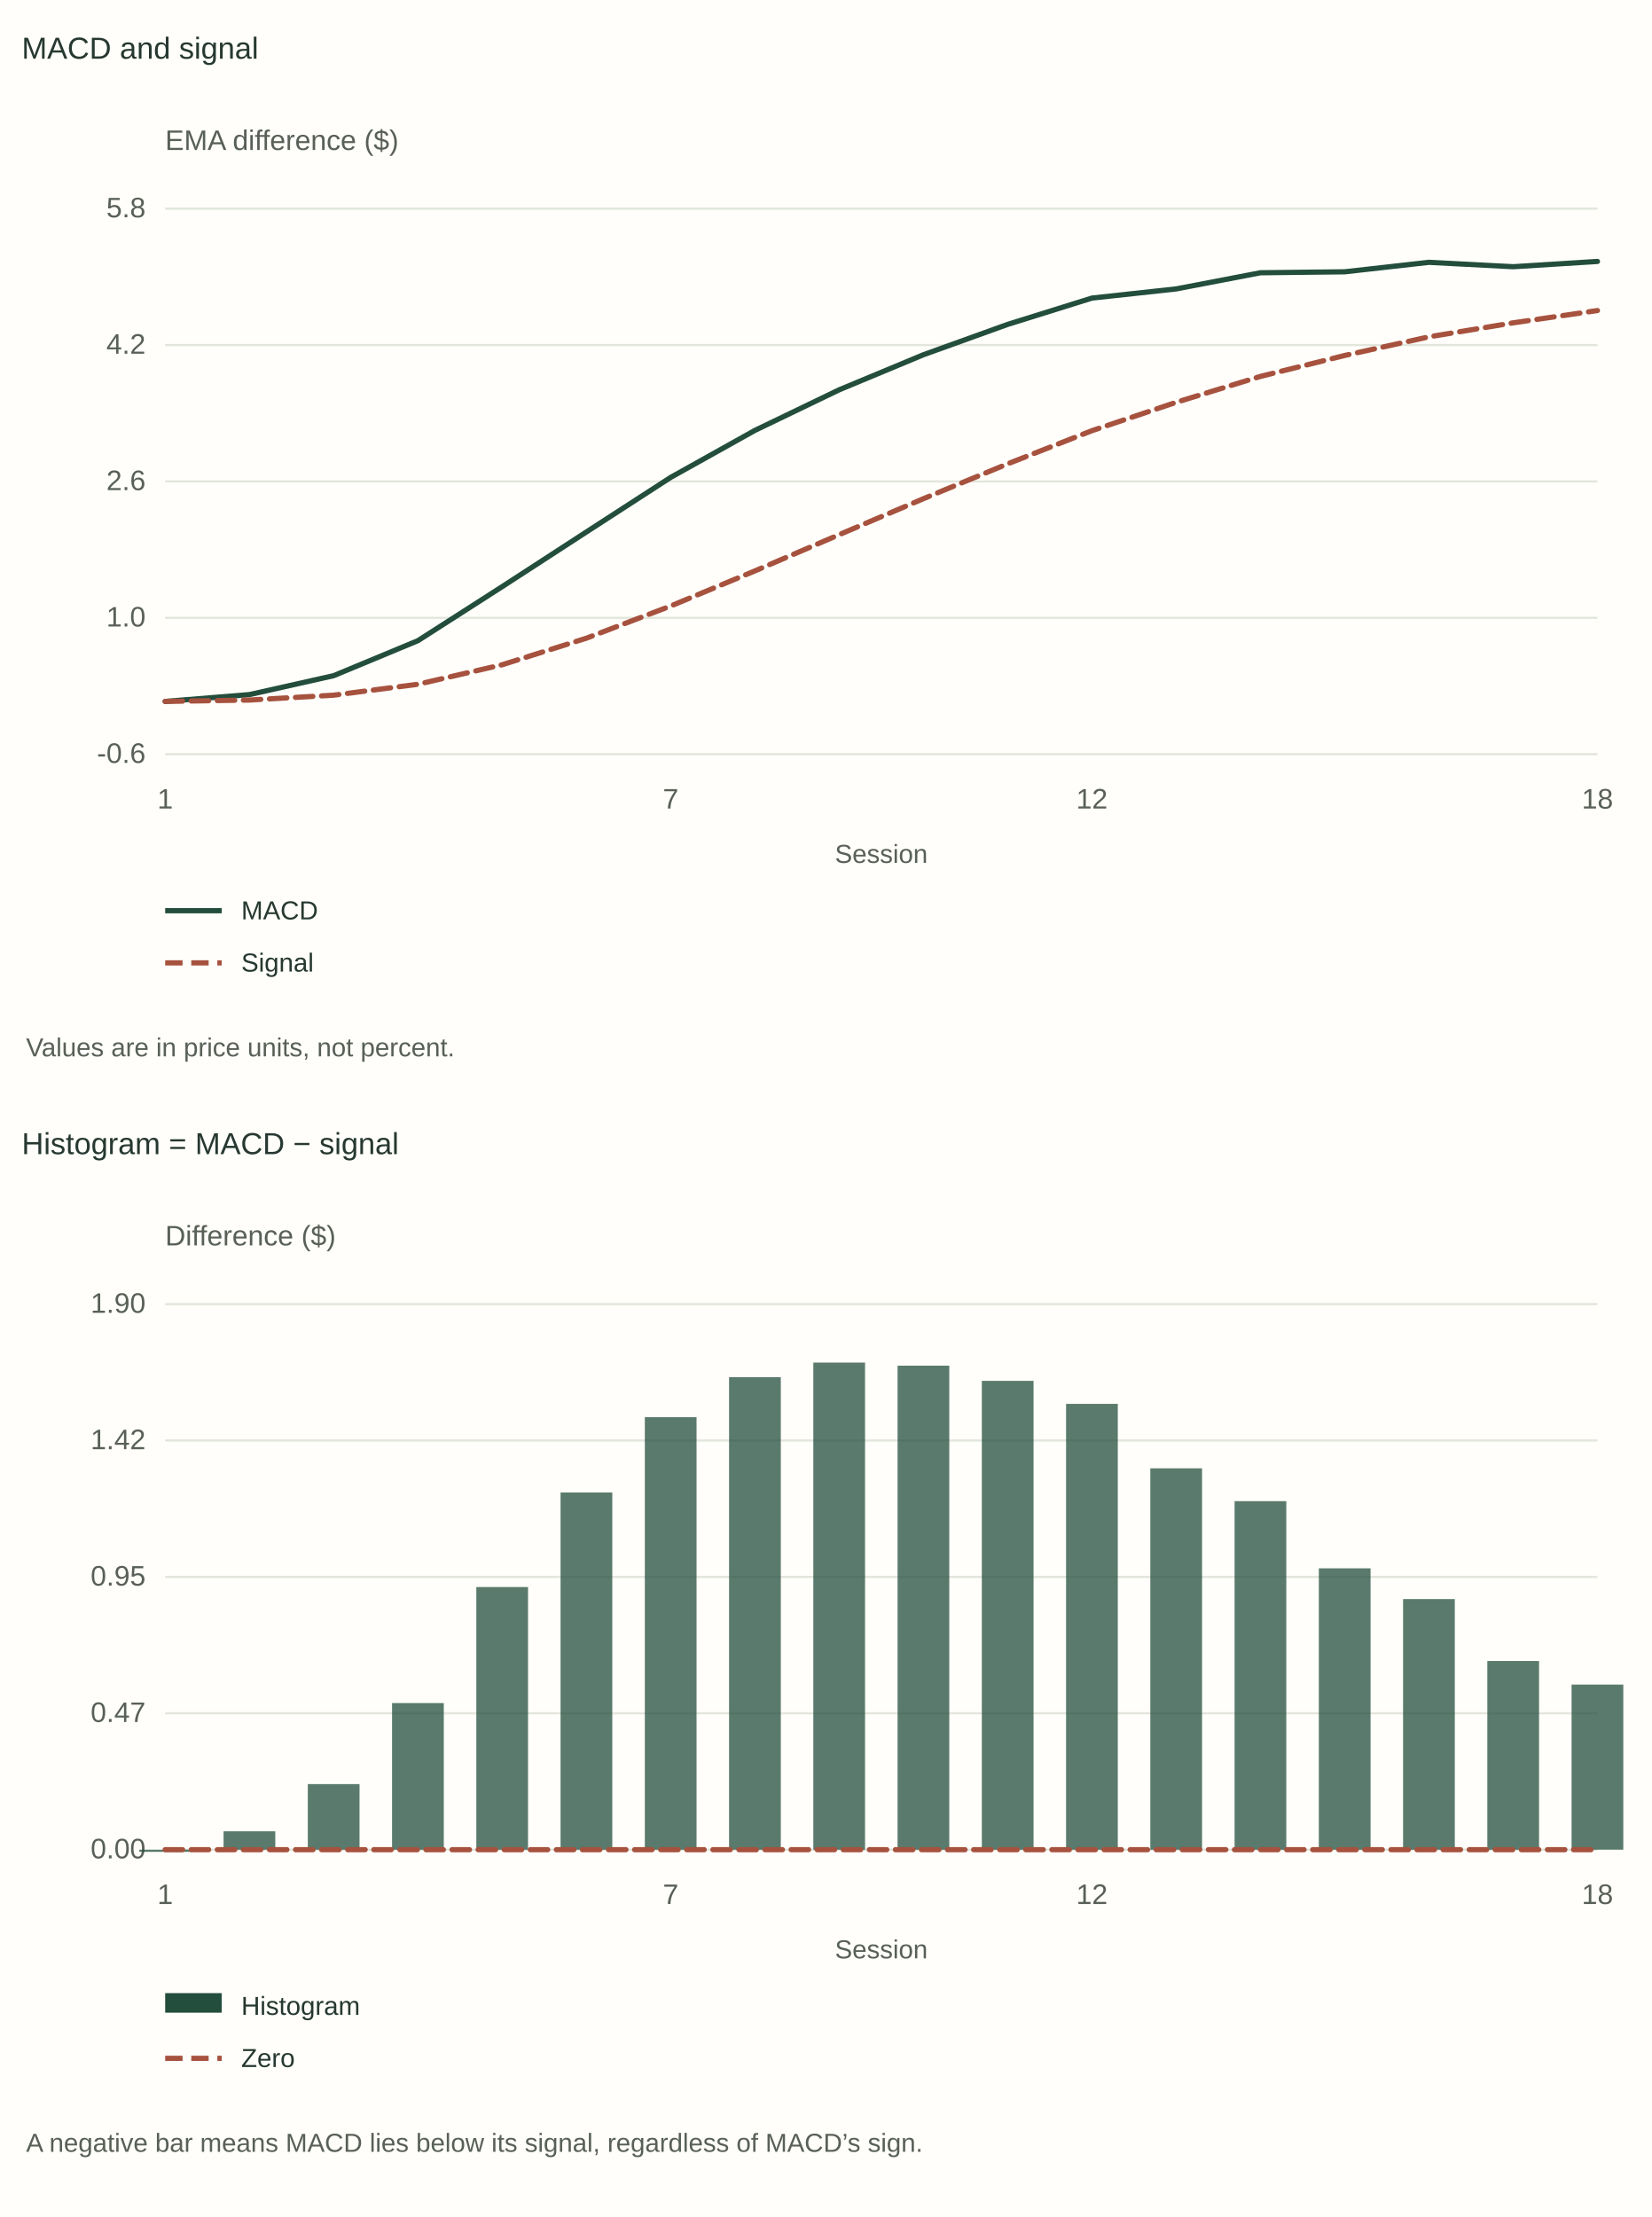
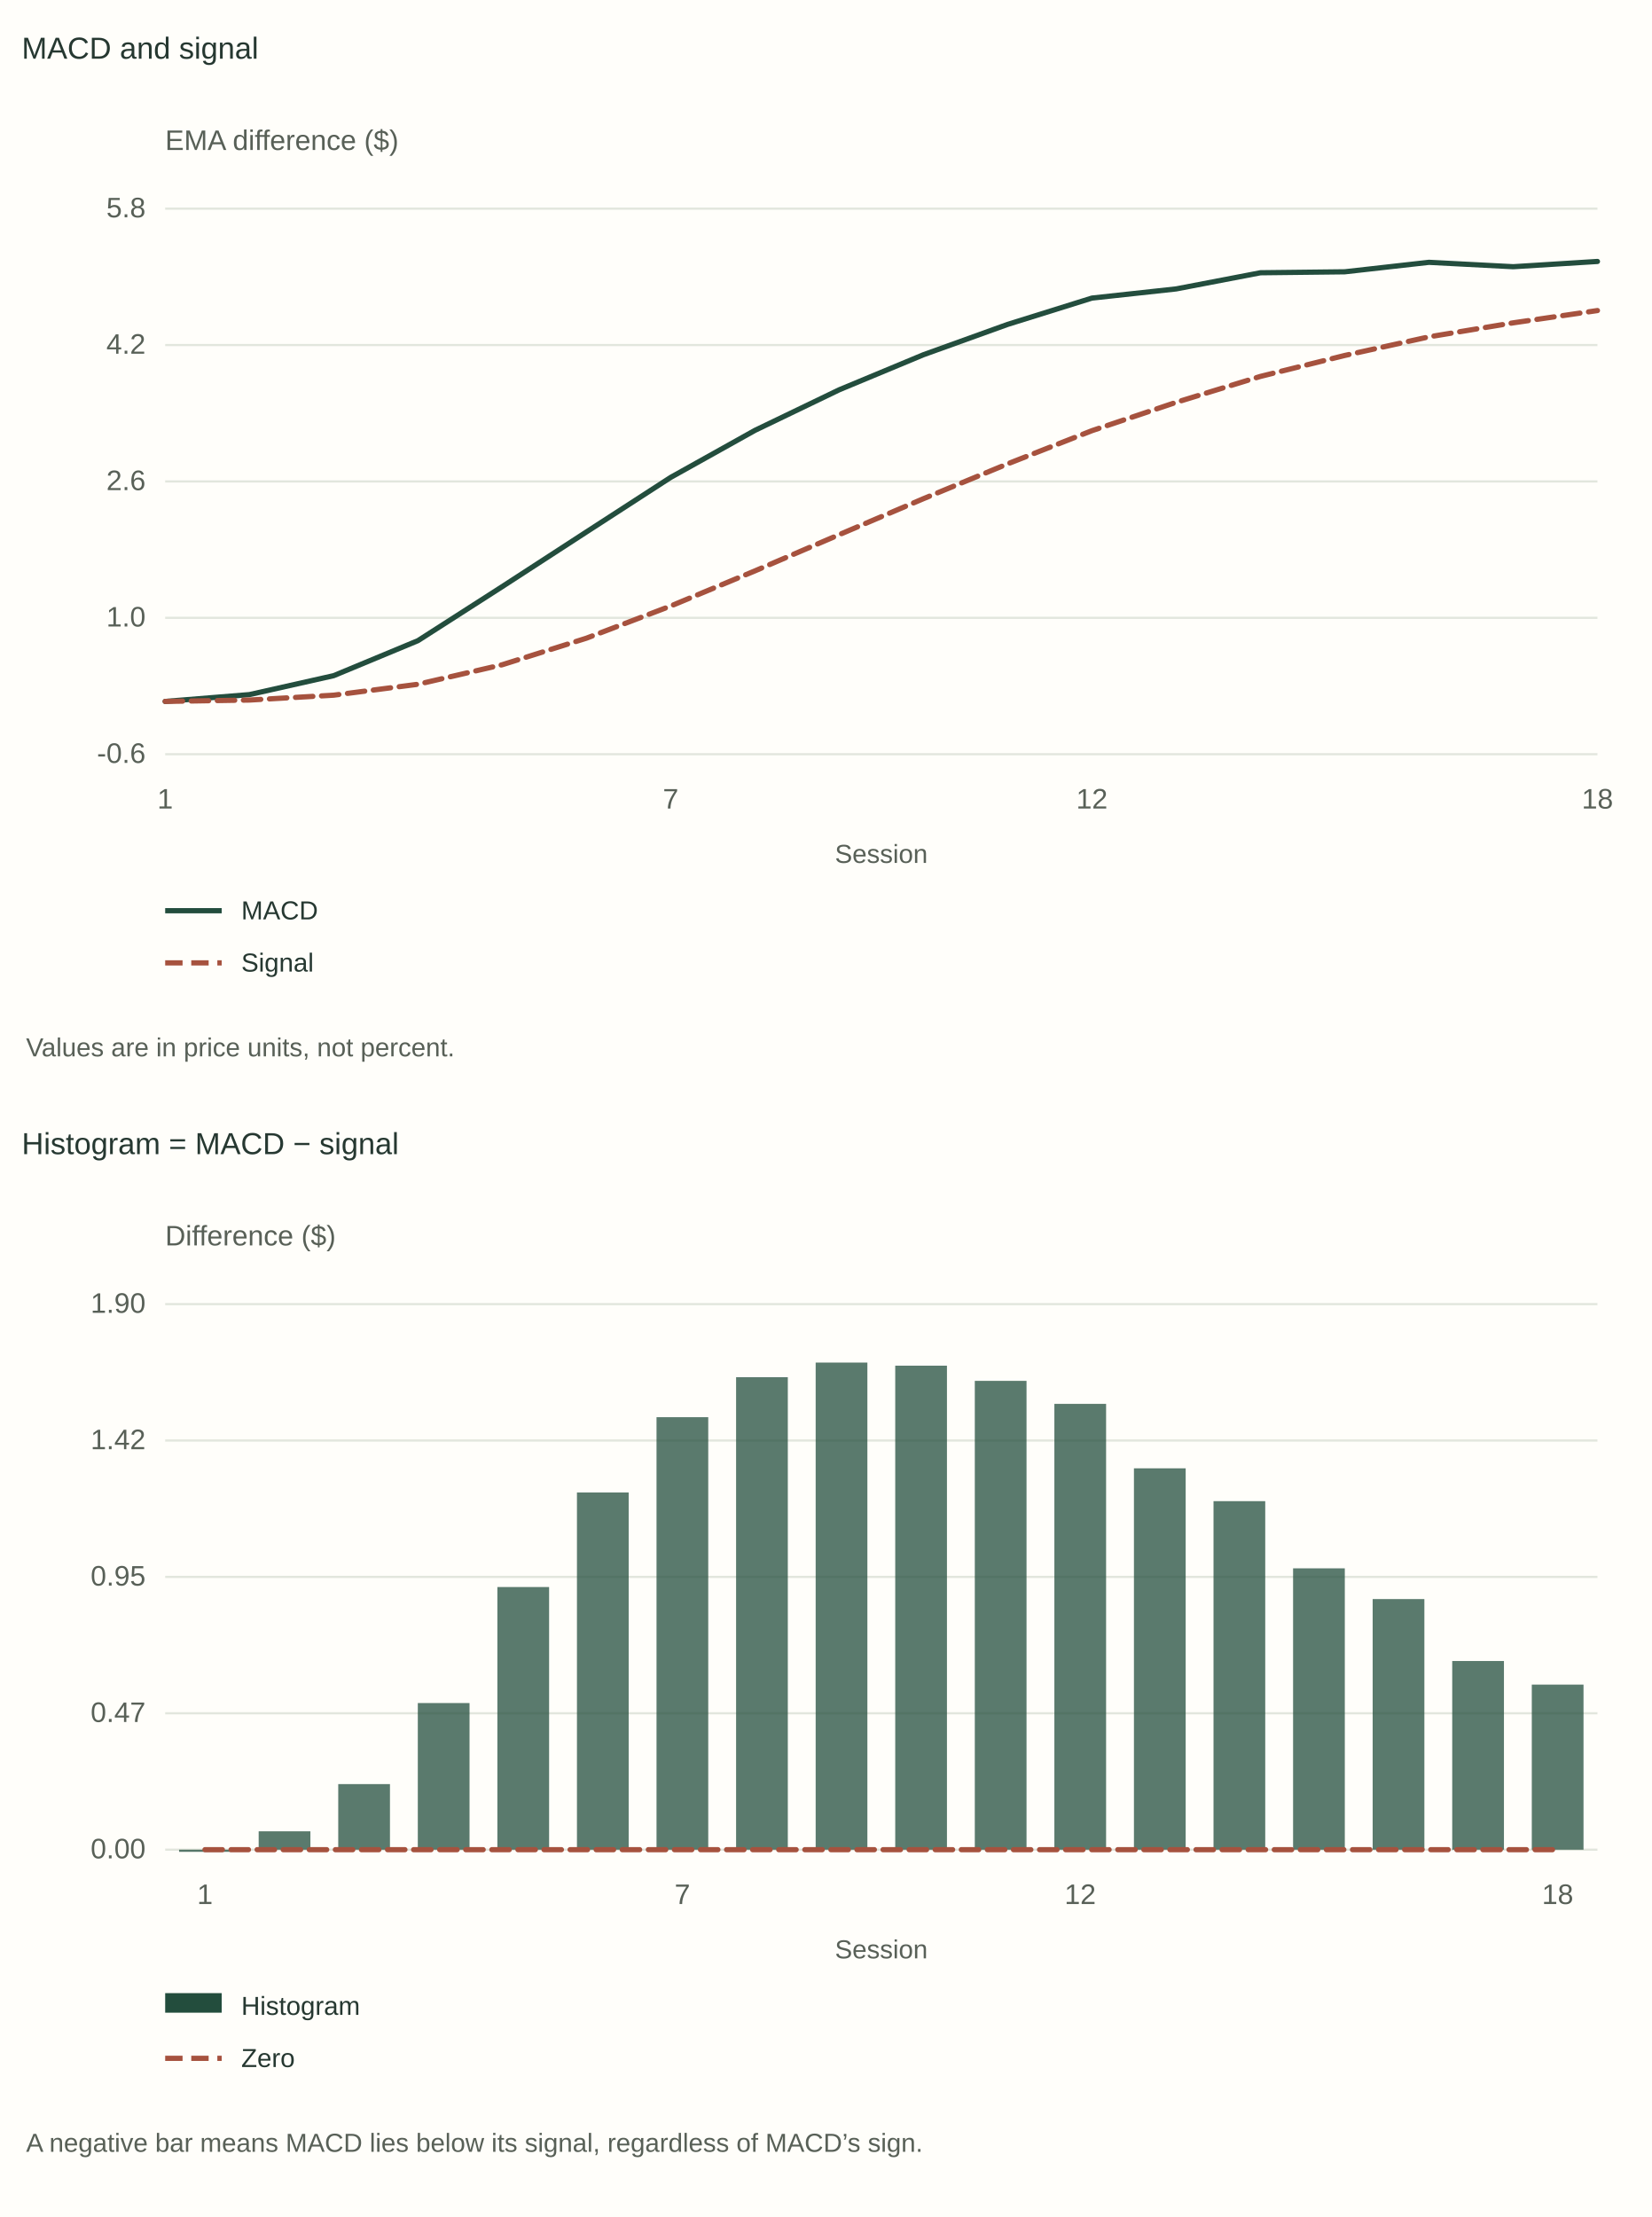
<svg xmlns="http://www.w3.org/2000/svg" viewBox="0 0 760 1020" role="img" aria-label="Same closes: MACD, signal, histogram">
  <style>.af-text{font-family:Arial,sans-serif;fill:#263831}</style>
  <rect width="760" height="1020" fill="#fffefa" />
  <text class="af-text" x="10" y="27" text-anchor="start" style="font-size:14px;font-weight:500;fill:#263831;">MACD and signal</text>
  <g transform="translate(0 50)">
    <text class="af-text" x="76" y="19" text-anchor="start" style="font-size:13px;font-weight:400;fill:#586057;">EMA difference ($)</text>
    <line x1="76" y1="297" x2="735" y2="297" stroke="#e2e6dd" />
    <text class="af-text" x="67" y="301" text-anchor="end" style="font-size:13px;font-weight:400;fill:#586057;">-0.6</text>
    <line x1="76" y1="234.25" x2="735" y2="234.25" stroke="#e2e6dd" />
    <text class="af-text" x="67" y="238.25" text-anchor="end" style="font-size:13px;font-weight:400;fill:#586057;">1.0</text>
    <line x1="76" y1="171.5" x2="735" y2="171.5" stroke="#e2e6dd" />
    <text class="af-text" x="67" y="175.5" text-anchor="end" style="font-size:13px;font-weight:400;fill:#586057;">2.6</text>
    <line x1="76" y1="108.75" x2="735" y2="108.75" stroke="#e2e6dd" />
    <text class="af-text" x="67" y="112.75" text-anchor="end" style="font-size:13px;font-weight:400;fill:#586057;">4.2</text>
    <line x1="76" y1="46" x2="735" y2="46" stroke="#e2e6dd" />
    <text class="af-text" x="67" y="50" text-anchor="end" style="font-size:13px;font-weight:400;fill:#586057;">5.8</text>
    <text class="af-text" x="76" y="322" text-anchor="middle" style="font-size:13px;font-weight:400;fill:#586057;">1</text>
    <text class="af-text" x="308.588" y="322" text-anchor="middle" style="font-size:13px;font-weight:400;fill:#586057;">7</text>
    <text class="af-text" x="502.412" y="322" text-anchor="middle" style="font-size:13px;font-weight:400;fill:#586057;">12</text>
    <text class="af-text" x="735" y="322" text-anchor="middle" style="font-size:13px;font-weight:400;fill:#586057;">18</text>
    <text class="af-text" x="405.5" y="347" text-anchor="middle" style="font-size:12px;font-weight:400;fill:#586057;">Session</text>
    <path data-series="0" d="M76.00,272.71 L114.76,269.57 L153.53,260.86 L192.29,244.76 L231.06,219.90 L269.82,194.74 L308.59,169.64 L347.35,148.01 L386.12,129.34 L424.88,113.21 L463.65,99.24 L502.41,87.14 L541.18,82.92 L579.94,75.49 L618.71,75.05 L657.47,70.69 L696.24,72.71 L735.00,70.29 " fill="none" stroke="#234d3d" stroke-width="2.4" stroke-linecap="round" stroke-linejoin="round" />
    <path data-series="1" d="M76.00,272.71 L114.76,272.08 L153.53,269.84 L192.29,264.82 L231.06,255.84 L269.82,243.62 L308.59,228.82 L347.35,212.66 L386.12,195.99 L424.88,179.44 L463.65,163.40 L502.41,148.15 L541.18,135.10 L579.94,123.18 L618.71,113.55 L657.47,104.98 L696.24,98.53 L735.00,92.88 " fill="none" stroke="#a6523e" stroke-width="2.4" stroke-linecap="round" stroke-linejoin="round" stroke-dasharray="8 4" />
    <line x1="76" x2="102" y1="369" y2="369" stroke="#234d3d" stroke-width="2.4" />
    <text class="af-text" x="111" y="373" text-anchor="start" style="font-size:12px;font-weight:400;fill:#263831;">MACD</text>
    <line x1="76" x2="102" y1="393" y2="393" stroke="#a6523e" stroke-width="2.4" stroke-dasharray="8 4" />
    <text class="af-text" x="111" y="397" text-anchor="start" style="font-size:12px;font-weight:400;fill:#263831;">Signal</text>
  </g>
  <text class="af-text" x="12" y="486" text-anchor="start" style="font-size:12px;font-weight:400;fill:#586057;">Values are in price units, not percent.</text>
  <text class="af-text" x="10" y="531" text-anchor="start" style="font-size:14px;font-weight:500;fill:#263831;">Histogram = MACD − signal</text>
  <g transform="translate(0 554)">
    <text class="af-text" x="76" y="19" text-anchor="start" style="font-size:13px;font-weight:400;fill:#586057;">Difference ($)</text>
    <line x1="76" y1="297" x2="735" y2="297" stroke="#e2e6dd" />
    <text class="af-text" x="67" y="301" text-anchor="end" style="font-size:13px;font-weight:400;fill:#586057;">0.00</text>
    <line x1="76" y1="234.25" x2="735" y2="234.25" stroke="#e2e6dd" />
    <text class="af-text" x="67" y="238.25" text-anchor="end" style="font-size:13px;font-weight:400;fill:#586057;">0.47</text>
    <line x1="76" y1="171.5" x2="735" y2="171.5" stroke="#e2e6dd" />
    <text class="af-text" x="67" y="175.5" text-anchor="end" style="font-size:13px;font-weight:400;fill:#586057;">0.95</text>
    <line x1="76" y1="108.75" x2="735" y2="108.75" stroke="#e2e6dd" />
    <text class="af-text" x="67" y="112.75" text-anchor="end" style="font-size:13px;font-weight:400;fill:#586057;">1.42</text>
    <line x1="76" y1="46" x2="735" y2="46" stroke="#e2e6dd" />
    <text class="af-text" x="67" y="50" text-anchor="end" style="font-size:13px;font-weight:400;fill:#586057;">1.90</text>
-     <text class="af-text" x="76" y="322" text-anchor="middle" style="font-size:13px;font-weight:400;fill:#586057;">1</text>
-     <text class="af-text" x="308.588" y="322" text-anchor="middle" style="font-size:13px;font-weight:400;fill:#586057;">7</text>
-     <text class="af-text" x="502.412" y="322" text-anchor="middle" style="font-size:13px;font-weight:400;fill:#586057;">12</text>
-     <text class="af-text" x="735" y="322" text-anchor="middle" style="font-size:13px;font-weight:400;fill:#586057;">18</text>
+     <text class="af-text" x="94.306" y="322" text-anchor="middle" style="font-size:13px;font-weight:400;fill:#586057;">1</text>
+     <text class="af-text" x="313.972" y="322" text-anchor="middle" style="font-size:13px;font-weight:400;fill:#586057;">7</text>
+     <text class="af-text" x="497.028" y="322" text-anchor="middle" style="font-size:13px;font-weight:400;fill:#586057;">12</text>
+     <text class="af-text" x="716.694" y="322" text-anchor="middle" style="font-size:13px;font-weight:400;fill:#586057;">18</text>
    <text class="af-text" x="405.5" y="347" text-anchor="middle" style="font-size:12px;font-weight:400;fill:#586057;">Session</text>
-     <rect x="64.101" y="297" width="23.797" height="1" fill="#234d3d" opacity=".75" />
-     <rect x="102.866" y="288.554" width="23.797" height="8.446" fill="#234d3d" opacity=".75" />
-     <rect x="141.631" y="266.829" width="23.797" height="30.171" fill="#234d3d" opacity=".75" />
-     <rect x="180.396" y="229.542" width="23.797" height="67.458" fill="#234d3d" opacity=".75" />
-     <rect x="219.16" y="176.164" width="23.797" height="120.836" fill="#234d3d" opacity=".75" />
-     <rect x="257.925" y="132.667" width="23.797" height="164.333" fill="#234d3d" opacity=".75" />
-     <rect x="296.69" y="98.017" width="23.797" height="198.983" fill="#234d3d" opacity=".75" />
-     <rect x="335.454" y="79.629" width="23.797" height="217.371" fill="#234d3d" opacity=".75" />
-     <rect x="374.219" y="72.893" width="23.797" height="224.107" fill="#234d3d" opacity=".75" />
-     <rect x="412.984" y="74.324" width="23.797" height="222.676" fill="#234d3d" opacity=".75" />
-     <rect x="451.748" y="81.307" width="23.797" height="215.693" fill="#234d3d" opacity=".75" />
-     <rect x="490.513" y="91.894" width="23.797" height="205.106" fill="#234d3d" opacity=".75" />
-     <rect x="529.278" y="121.547" width="23.797" height="175.453" fill="#234d3d" opacity=".75" />
-     <rect x="568.043" y="136.655" width="23.797" height="160.345" fill="#234d3d" opacity=".75" />
-     <rect x="606.807" y="167.56" width="23.797" height="129.44" fill="#234d3d" opacity=".75" />
-     <rect x="645.572" y="181.702" width="23.797" height="115.298" fill="#234d3d" opacity=".75" />
-     <rect x="684.337" y="210.198" width="23.797" height="86.802" fill="#234d3d" opacity=".75" />
-     <rect x="723.101" y="221.055" width="23.797" height="75.945" fill="#234d3d" opacity=".75" />
-     <path data-series="1" d="M76.00,297.00 L114.76,297.00 L153.53,297.00 L192.29,297.00 L231.06,297.00 L269.82,297.00 L308.59,297.00 L347.35,297.00 L386.12,297.00 L424.88,297.00 L463.65,297.00 L502.41,297.00 L541.18,297.00 L579.94,297.00 L618.71,297.00 L657.47,297.00 L696.24,297.00 L735.00,297.00 " fill="none" stroke="#a6523e" stroke-width="2.4" stroke-linecap="round" stroke-linejoin="round" stroke-dasharray="8 4" />
+     <rect x="82.407" y="297" width="23.797" height="1" fill="#234d3d" opacity=".75" />
+     <rect x="119.018" y="288.554" width="23.797" height="8.446" fill="#234d3d" opacity=".75" />
+     <rect x="155.629" y="266.829" width="23.797" height="30.171" fill="#234d3d" opacity=".75" />
+     <rect x="192.24" y="229.542" width="23.797" height="67.458" fill="#234d3d" opacity=".75" />
+     <rect x="228.851" y="176.164" width="23.797" height="120.836" fill="#234d3d" opacity=".75" />
+     <rect x="265.462" y="132.667" width="23.797" height="164.333" fill="#234d3d" opacity=".75" />
+     <rect x="302.074" y="98.017" width="23.797" height="198.983" fill="#234d3d" opacity=".75" />
+     <rect x="338.685" y="79.629" width="23.797" height="217.371" fill="#234d3d" opacity=".75" />
+     <rect x="375.296" y="72.893" width="23.797" height="224.107" fill="#234d3d" opacity=".75" />
+     <rect x="411.907" y="74.324" width="23.797" height="222.676" fill="#234d3d" opacity=".75" />
+     <rect x="448.518" y="81.307" width="23.797" height="215.693" fill="#234d3d" opacity=".75" />
+     <rect x="485.129" y="91.894" width="23.797" height="205.106" fill="#234d3d" opacity=".75" />
+     <rect x="521.74" y="121.547" width="23.797" height="175.453" fill="#234d3d" opacity=".75" />
+     <rect x="558.351" y="136.655" width="23.797" height="160.345" fill="#234d3d" opacity=".75" />
+     <rect x="594.962" y="167.56" width="23.797" height="129.44" fill="#234d3d" opacity=".75" />
+     <rect x="631.574" y="181.702" width="23.797" height="115.298" fill="#234d3d" opacity=".75" />
+     <rect x="668.185" y="210.198" width="23.797" height="86.802" fill="#234d3d" opacity=".75" />
+     <rect x="704.796" y="221.055" width="23.797" height="75.945" fill="#234d3d" opacity=".75" />
+     <path data-series="1" d="M94.31,297.00 L130.92,297.00 L167.53,297.00 L204.14,297.00 L240.75,297.00 L277.36,297.00 L313.97,297.00 L350.58,297.00 L387.19,297.00 L423.81,297.00 L460.42,297.00 L497.03,297.00 L533.64,297.00 L570.25,297.00 L606.86,297.00 L643.47,297.00 L680.08,297.00 L716.69,297.00 " fill="none" stroke="#a6523e" stroke-width="2.4" stroke-linecap="round" stroke-linejoin="round" stroke-dasharray="8 4" />
    <rect x="76" y="363" width="26" height="9" fill="#234d3d" />
    <text class="af-text" x="111" y="373" text-anchor="start" style="font-size:12px;font-weight:400;fill:#263831;">Histogram</text>
    <line x1="76" x2="102" y1="393" y2="393" stroke="#a6523e" stroke-width="2.4" stroke-dasharray="8 4" />
    <text class="af-text" x="111" y="397" text-anchor="start" style="font-size:12px;font-weight:400;fill:#263831;">Zero</text>
  </g>
  <text class="af-text" x="12" y="990" text-anchor="start" style="font-size:12px;font-weight:400;fill:#586057;">A negative bar means MACD lies below its signal, regardless of MACD’s sign.</text>
</svg>
